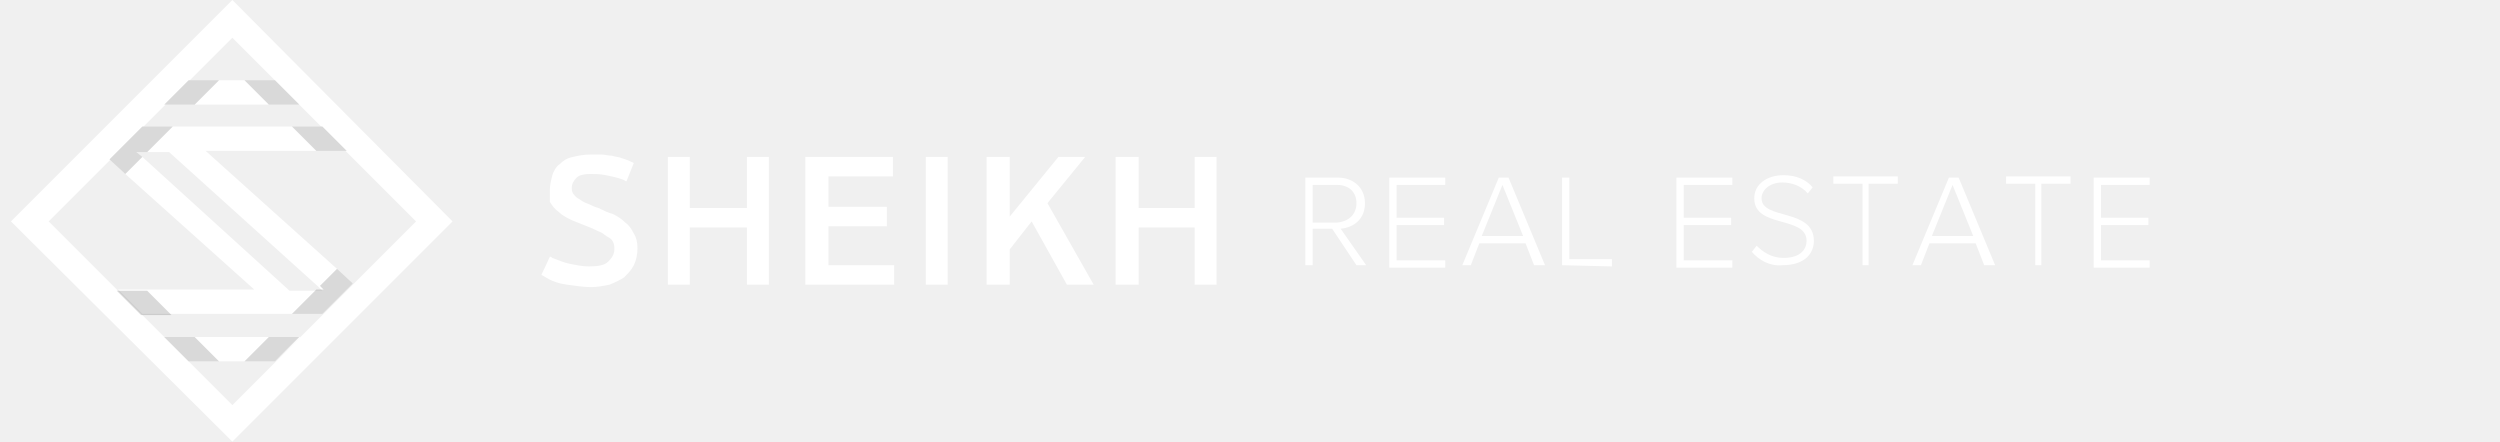
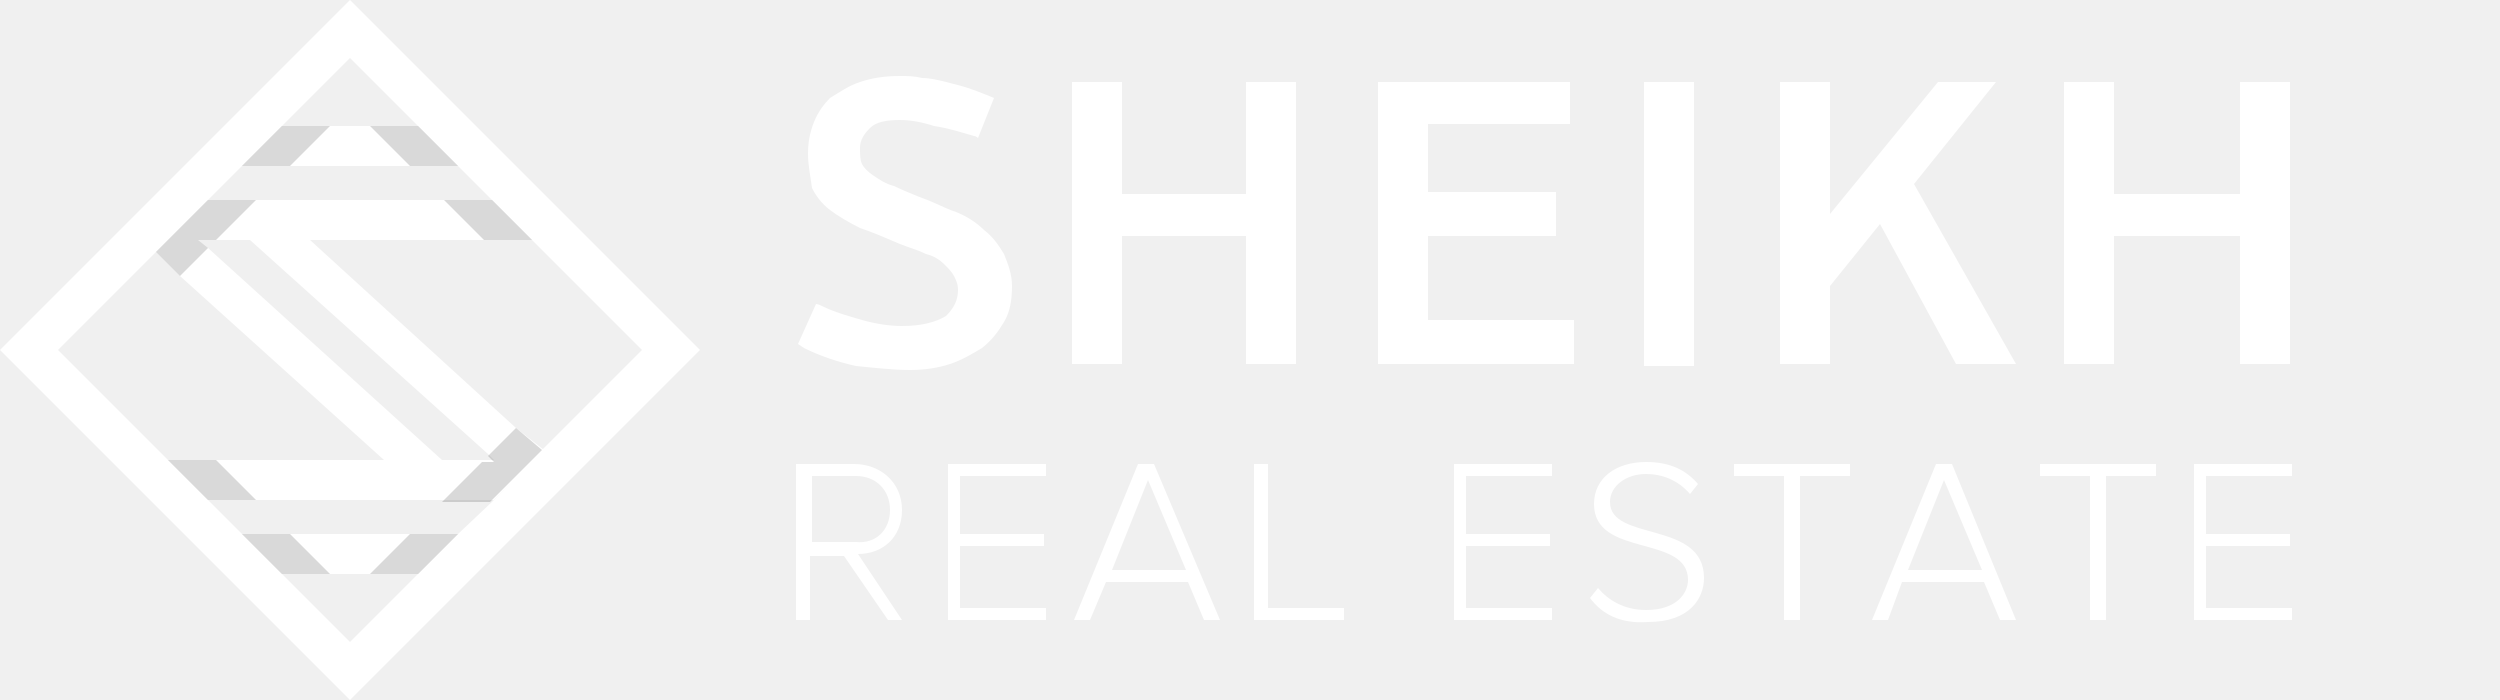
- <svg xmlns="http://www.w3.org/2000/svg" version="1.1" id="Слой_1" x="0px" y="0px" viewBox="-856 522.7 205.5 36.3" style="enable-background:new -856 522.7 205.5 36.3;" xml:space="preserve">
+ <svg xmlns="http://www.w3.org/2000/svg" version="1.1" id="Слой_1" x="0px" y="0px" viewBox="0 0 125 35" style="enable-background:new 0 0 125 35;" xml:space="preserve">
  <style type="text/css">
	.st0{fill:#FFFFFF;}
- 	.st1{opacity:0.15;enable-background:new    ;}
+ 	.st1{opacity:0.15;}
</style>
  <g>
-     <path class="st0" d="M-828.3,544.8l-10.8-9.7h11.6l-2-2h-14.8l-2.7,2.7l1.3,1.2l10.6,9.5h-11.2l2,2h14.8l2.5-2.5L-828.3,544.8z    M-832.2,546.6l-12.1-11l-0.5-0.4h2.7l12.3,11.1l0.3,0.3L-832.2,546.6L-832.2,546.6z" />
-     <polygon class="st0" points="-831.4,531.3 -842.5,531.3 -840.5,529.3 -833.4,529.3  " />
-     <path class="st0" d="M-836.9,522.7l-18.2,18.2l18.2,18.1l18.1-18.1L-836.9,522.7z M-831.3,550.4l-5.6,5.6l-3.6-3.6l-2-2l-1.8-1.8   l-2-2l-5.7-5.7l5-5l10.1-10.1l3.6,3.6l2,2l3.8,3.8l5.7,5.7l-5.2,5.2l-2.5,2.5L-831.3,550.4z" />
-     <polygon class="st0" points="-831.3,550.4 -833.4,552.4 -840.5,552.4 -842.5,550.4  " />
-     <path class="st1" d="M-840.5,529.3l-2,2h2.5l2-2H-840.5z M-840,550.4h-2.5l2,2h2.5L-840,550.4z M-843.9,546.6h-2.5l2,2h2.5   L-843.9,546.6z M-833.9,550.4l-2,2h2.5l2-2H-833.9z M-827,546l-1.3-1.2l-1.4,1.4l0.3,0.3h-0.6l-2,2h2.5l7.7-7.7L-827,546z    M-829.5,533.1h-2.5l2,2h2.5L-829.5,533.1z M-833.4,529.3h-2.5l2,2h2.5L-833.4,529.3z M-841.8,533.1h-2.5l-2.7,2.7l1.3,1.2l1.4-1.4   l-0.5-0.4h0.9L-841.8,533.1z" />
-   </g>
-   <g>
+     <g>
+       <path class="st0" d="M25.8,21.4L15.5,12h11.1l-2-2H10.4l-2.6,2.6L9,13.8L19.2,23H8.4l2,2h14.3l2.5-2.5L25.8,21.4z M22.1,23    L10.4,12.4L9.9,12h2.6l11.9,10.7l0.3,0.3H22.1z" />
+       <polygon class="st0" points="22.9,8.3 12.1,8.3 14.1,6.3 20.9,6.3   " />
+       <path class="st0" d="M17.5,0L0,17.5L17.5,35L35,17.5L17.5,0z M22.9,26.7l-5.4,5.4l-3.4-3.4l-2-2L10.4,25l-2-2l-5.5-5.5l4.8-4.8    l9.8-9.8l3.4,3.4l2,2l3.7,3.7l5.5,5.5l-5,5L24.7,25L22.9,26.7z" />
+       <polygon class="st0" points="22.9,26.7 20.9,28.7 14.1,28.7 12.1,26.7   " />
+       <path class="st1" d="M14.1,6.3l-2,2h2.4l2-2H14.1z M14.5,26.7h-2.4l2,2h2.4L14.5,26.7z M10.8,23H8.4l2,2h2.4L10.8,23z M20.5,26.7    l-2,2h2.4l2-2H20.5z M27.1,22.5l-1.3-1.1l-1.4,1.4l0.3,0.3h-0.6l-2,2h2.4l7.4-7.4L27.1,22.5z M24.6,10h-2.4l2,2h2.4L24.6,10z     M20.9,6.3h-2.4l2,2h2.4L20.9,6.3z M12.8,10h-2.4l-2.6,2.6L9,13.8l1.4-1.4L9.9,12h0.9L12.8,10z" />
+     </g>
    <g>
      <g>
-         <path class="st0" d="M-810.8,538.3c0-0.4,0.1-0.8,0.2-1.2c0.1-0.3,0.3-0.7,0.6-0.9c0.3-0.3,0.6-0.5,1.1-0.6     c0.4-0.1,0.9-0.2,1.5-0.2c0.3,0,0.5,0,0.8,0s0.6,0.1,0.9,0.1c0.3,0.1,0.6,0.1,0.8,0.2c0.4,0.1,1,0.4,1,0.4l-0.6,1.5     c0,0-0.1,0-0.2-0.1c-0.5-0.2-1-0.3-1.5-0.4c-0.5-0.1-0.9-0.1-1.3-0.1c-0.5,0-0.9,0.1-1.1,0.3c-0.2,0.2-0.4,0.5-0.4,0.8     c0,0.2,0,0.3,0.1,0.5c0.1,0.1,0.2,0.3,0.4,0.4c0.2,0.1,0.4,0.3,0.7,0.4c0.3,0.1,0.6,0.3,1,0.4c0.4,0.2,0.8,0.4,1.2,0.5     c0.4,0.2,0.7,0.4,1,0.7c0.3,0.2,0.5,0.5,0.7,0.9c0.2,0.3,0.3,0.7,0.3,1.2s-0.1,1-0.3,1.4s-0.5,0.7-0.8,1     c-0.3,0.2-0.7,0.4-1.2,0.6c-0.5,0.1-1,0.2-1.5,0.2c-0.6,0-1.3-0.1-2-0.2c-0.7-0.1-1.3-0.3-1.9-0.7l-0.2-0.1l0.7-1.5     c0,0,0.1,0,0.2,0.1c0.5,0.2,1,0.4,1.5,0.5s1,0.2,1.5,0.2c0.8,0,1.3-0.1,1.6-0.4c0.3-0.3,0.5-0.6,0.5-1c0-0.2,0-0.4-0.1-0.6     c-0.1-0.2-0.2-0.3-0.4-0.4c-0.2-0.1-0.4-0.3-0.6-0.4c-0.3-0.1-0.6-0.3-0.9-0.4c-0.5-0.2-1-0.4-1.5-0.6c-0.4-0.2-0.8-0.4-1.1-0.7     c-0.3-0.2-0.5-0.5-0.7-0.8C-810.8,539-810.8,538.7-810.8,538.3z" />
-         <polygon class="st0" points="-768.3,546.1 -771.2,540.9 -773,543.2 -773,546.1 -774.9,546.1 -774.9,535.6 -773,535.6 -773,540.5      -769,535.6 -766.8,535.6 -769.9,539.4 -766.1,546.1    " />
+         <g>
+           <g>
+             <path class="st0" d="M40.4,7.7c0-0.6,0.1-1.1,0.3-1.6c0.2-0.5,0.5-0.9,0.8-1.2C42,4.6,42.4,4.3,43,4.1c0.6-0.2,1.2-0.3,2-0.3       c0.4,0,0.7,0,1.1,0.1c0.4,0,0.8,0.1,1.2,0.2c0.4,0.1,0.8,0.2,1.1,0.3c0.6,0.2,1.3,0.5,1.3,0.5l-0.8,2c0,0-0.1-0.1-0.2-0.1       c-0.7-0.2-1.3-0.4-2-0.5C46.1,6.1,45.5,6,45,6c-0.7,0-1.2,0.1-1.5,0.4c-0.3,0.3-0.5,0.6-0.5,1C43,7.7,43,8,43.1,8.2       c0.1,0.2,0.3,0.4,0.6,0.6c0.3,0.2,0.6,0.4,1,0.5c0.4,0.2,0.9,0.4,1.4,0.6c0.6,0.2,1.1,0.5,1.7,0.7c0.5,0.2,1,0.5,1.4,0.9       c0.4,0.3,0.7,0.7,1,1.2c0.2,0.5,0.4,1,0.4,1.6c0,0.7-0.1,1.3-0.4,1.8c-0.3,0.5-0.6,0.9-1.1,1.3c-0.5,0.3-1,0.6-1.6,0.8       c-0.6,0.2-1.3,0.3-2,0.3c-0.8,0-1.7-0.1-2.7-0.2c-0.9-0.2-1.8-0.5-2.6-0.9l-0.3-0.2l0.9-2c0,0,0.1,0,0.3,0.1       c0.6,0.3,1.3,0.5,2,0.7c0.7,0.2,1.4,0.3,2,0.3c1,0,1.7-0.2,2.2-0.5c0.4-0.4,0.6-0.8,0.6-1.3c0-0.3-0.1-0.5-0.2-0.7       c-0.1-0.2-0.3-0.4-0.5-0.6c-0.2-0.2-0.5-0.4-0.9-0.5c-0.4-0.2-0.8-0.3-1.3-0.5c-0.7-0.3-1.4-0.6-2-0.8       c-0.6-0.3-1.1-0.6-1.5-0.9c-0.4-0.3-0.7-0.7-0.9-1.1C40.5,8.7,40.4,8.2,40.4,7.7z" />
+             <polygon class="st0" points="97.8,18.2 94,11.2 91.5,14.3 91.5,18.2 89,18.2 89,4.1 91.5,4.1 91.5,10.7 96.9,4.1 99.8,4.1        95.7,9.2 100.8,18.2      " />
+           </g>
+           <polygon class="st0" points="64.8,4.1 64.8,18.2 62.3,18.2 62.3,11.8 56.1,11.8 56.1,18.2 53.6,18.2 53.6,4.1 56.1,4.1       56.1,9.7 62.3,9.7 62.3,4.1     " />
+           <rect x="82.2" y="4.1" class="st0" width="2.5" height="14.2" />
+           <polygon class="st0" points="114.5,4.1 114.5,18.2 112,18.2 112,11.8 105.7,11.8 105.7,18.2 103.2,18.2 103.2,4.1 105.7,4.1       105.7,9.7 112,9.7 112,4.1     " />
+           <polygon class="st0" points="78.7,16 78.7,18.2 68.9,18.2 68.9,4.1 78.5,4.1 78.5,6.2 71.4,6.2 71.4,9.6 77.8,9.6 77.8,11.8       71.4,11.8 71.4,16     " />
+         </g>
      </g>
-       <polygon class="st0" points="-792.8,535.6 -792.8,546.1 -794.6,546.1 -794.6,541.4 -799.3,541.4 -799.3,546.1 -801.1,546.1     -801.1,535.6 -799.3,535.6 -799.3,539.8 -794.6,539.8 -794.6,535.6   " />
-       <rect x="-779.9" y="535.6" class="st0" width="1.8" height="10.5" />
-       <polygon class="st0" points="-756,535.6 -756,546.1 -757.8,546.1 -757.8,541.4 -762.4,541.4 -762.4,546.1 -764.3,546.1     -764.3,535.6 -762.4,535.6 -762.4,539.8 -757.8,539.8 -757.8,535.6   " />
-       <polygon class="st0" points="-782.5,544.5 -782.5,546.1 -789.8,546.1 -789.8,535.6 -782.6,535.6 -782.6,537.2 -787.9,537.2     -787.9,539.7 -783.1,539.7 -783.1,541.3 -787.9,541.3 -787.9,544.5   " />
+       <g>
+         <path class="st0" d="M44.4,31l-2.2-3.2h-1.7V31h-0.7v-7.8h2.9c1.3,0,2.4,0.9,2.4,2.3c0,1.4-1,2.2-2.2,2.2l2.2,3.3H44.4z      M44.5,25.5c0-1-0.7-1.7-1.7-1.7h-2.2v3.3h2.2C43.8,27.2,44.5,26.5,44.5,25.5z" />
+         <path class="st0" d="M47.4,31v-7.8h4.9v0.6h-4.3v2.9h4.2v0.6h-4.2v3.1h4.3V31H47.4z" />
+         <path class="st0" d="M60.2,31l-0.8-1.9h-4.1L54.5,31h-0.8l3.2-7.8h0.8L61,31H60.2z M57.4,24l-1.8,4.5h3.7L57.4,24z" />
+         <path class="st0" d="M62.7,31v-7.8h0.7v7.2h3.8V31H62.7z" />
+         <path class="st0" d="M72.7,31v-7.8h4.9v0.6h-4.3v2.9h4.2v0.6h-4.2v3.1h4.3V31H72.7z" />
+         <path class="st0" d="M79.5,29.9l0.4-0.5c0.5,0.6,1.3,1.1,2.4,1.1c1.6,0,2.1-0.9,2.1-1.5c0-2.3-4.7-1.1-4.7-3.8     c0-1.3,1.1-2.1,2.6-2.1c1.2,0,2,0.4,2.6,1.1l-0.4,0.5c-0.6-0.7-1.4-1-2.2-1c-1,0-1.8,0.6-1.8,1.4c0,2,4.7,0.9,4.7,3.8     c0,1-0.7,2.2-2.8,2.2C81,31.2,80.1,30.7,79.5,29.9z" />
+         <path class="st0" d="M89.2,31v-7.2h-2.5v-0.6h5.8v0.6h-2.5V31H89.2z" />
+         <path class="st0" d="M100,31l-0.8-1.9h-4.1L94.4,31h-0.8l3.2-7.8h0.8l3.2,7.8H100z M97.2,24l-1.8,4.5h3.7L97.2,24z" />
+         <path class="st0" d="M104.5,31v-7.2H102v-0.6h5.8v0.6h-2.5V31H104.5z" />
+         <path class="st0" d="M109.7,31v-7.8h4.9v0.6h-4.3v2.9h4.2v0.6h-4.2v3.1h4.3V31H109.7z" />
+       </g>
    </g>
  </g>
-   <g>
-     <path class="st0" d="M-744.5,544.5l-2-3h-1.6v3h-0.6v-7.2h2.7c1.2,0,2.2,0.8,2.2,2.1s-0.9,2-2,2.1l2.1,3L-744.5,544.5L-744.5,544.5   z M-744.5,539.4c0-0.9-0.6-1.5-1.6-1.5h-2v3.1h2C-745.1,540.9-744.5,540.3-744.5,539.4z" />
-     <path class="st0" d="M-741.8,544.5v-7.2h4.6v0.6h-4v2.7h3.9v0.6h-3.9v2.9h4v0.6h-4.6V544.5z" />
-     <path class="st0" d="M-729.9,544.5l-0.7-1.8h-3.8l-0.7,1.8h-0.7l3-7.2h0.8l3,7.2H-729.9z M-732.5,537.9l-1.7,4.2h3.4L-732.5,537.9z   " />
-     <path class="st0" d="M-727.6,544.5v-7.2h0.6v6.7h3.5v0.6L-727.6,544.5L-727.6,544.5z" />
-     <path class="st0" d="M-718.2,544.5v-7.2h4.6v0.6h-4v2.7h3.9v0.6h-3.9v2.9h4v0.6h-4.6V544.5z" />
-     <path class="st0" d="M-712,543.4l0.4-0.5c0.5,0.5,1.2,1,2.2,1c1.5,0,1.9-0.8,1.9-1.4c0-2.1-4.3-1-4.3-3.5c0-1.2,1.1-1.9,2.4-1.9   c1.1,0,1.9,0.4,2.4,1l-0.4,0.5c-0.5-0.6-1.3-0.9-2.1-0.9c-1,0-1.7,0.6-1.7,1.3c0,1.8,4.3,0.8,4.3,3.5c0,0.9-0.6,2-2.6,2   C-710.5,544.6-711.4,544.1-712,543.4z" />
-     <path class="st0" d="M-702.9,544.5v-6.7h-2.4v-0.6h5.3v0.6h-2.4v6.7H-702.9z" />
-     <path class="st0" d="M-692.9,544.5l-0.7-1.8h-3.8l-0.7,1.8h-0.7l3-7.2h0.8l3,7.2H-692.9z M-695.5,537.9l-1.7,4.2h3.4L-695.5,537.9z   " />
-     <path class="st0" d="M-688.7,544.5v-6.7h-2.4v-0.6h5.3v0.6h-2.4v6.7H-688.7z" />
-     <path class="st0" d="M-683.9,544.5v-7.2h4.6v0.6h-4v2.7h3.9v0.6h-3.9v2.9h4v0.6h-4.6V544.5z" />
-   </g>
</svg>
